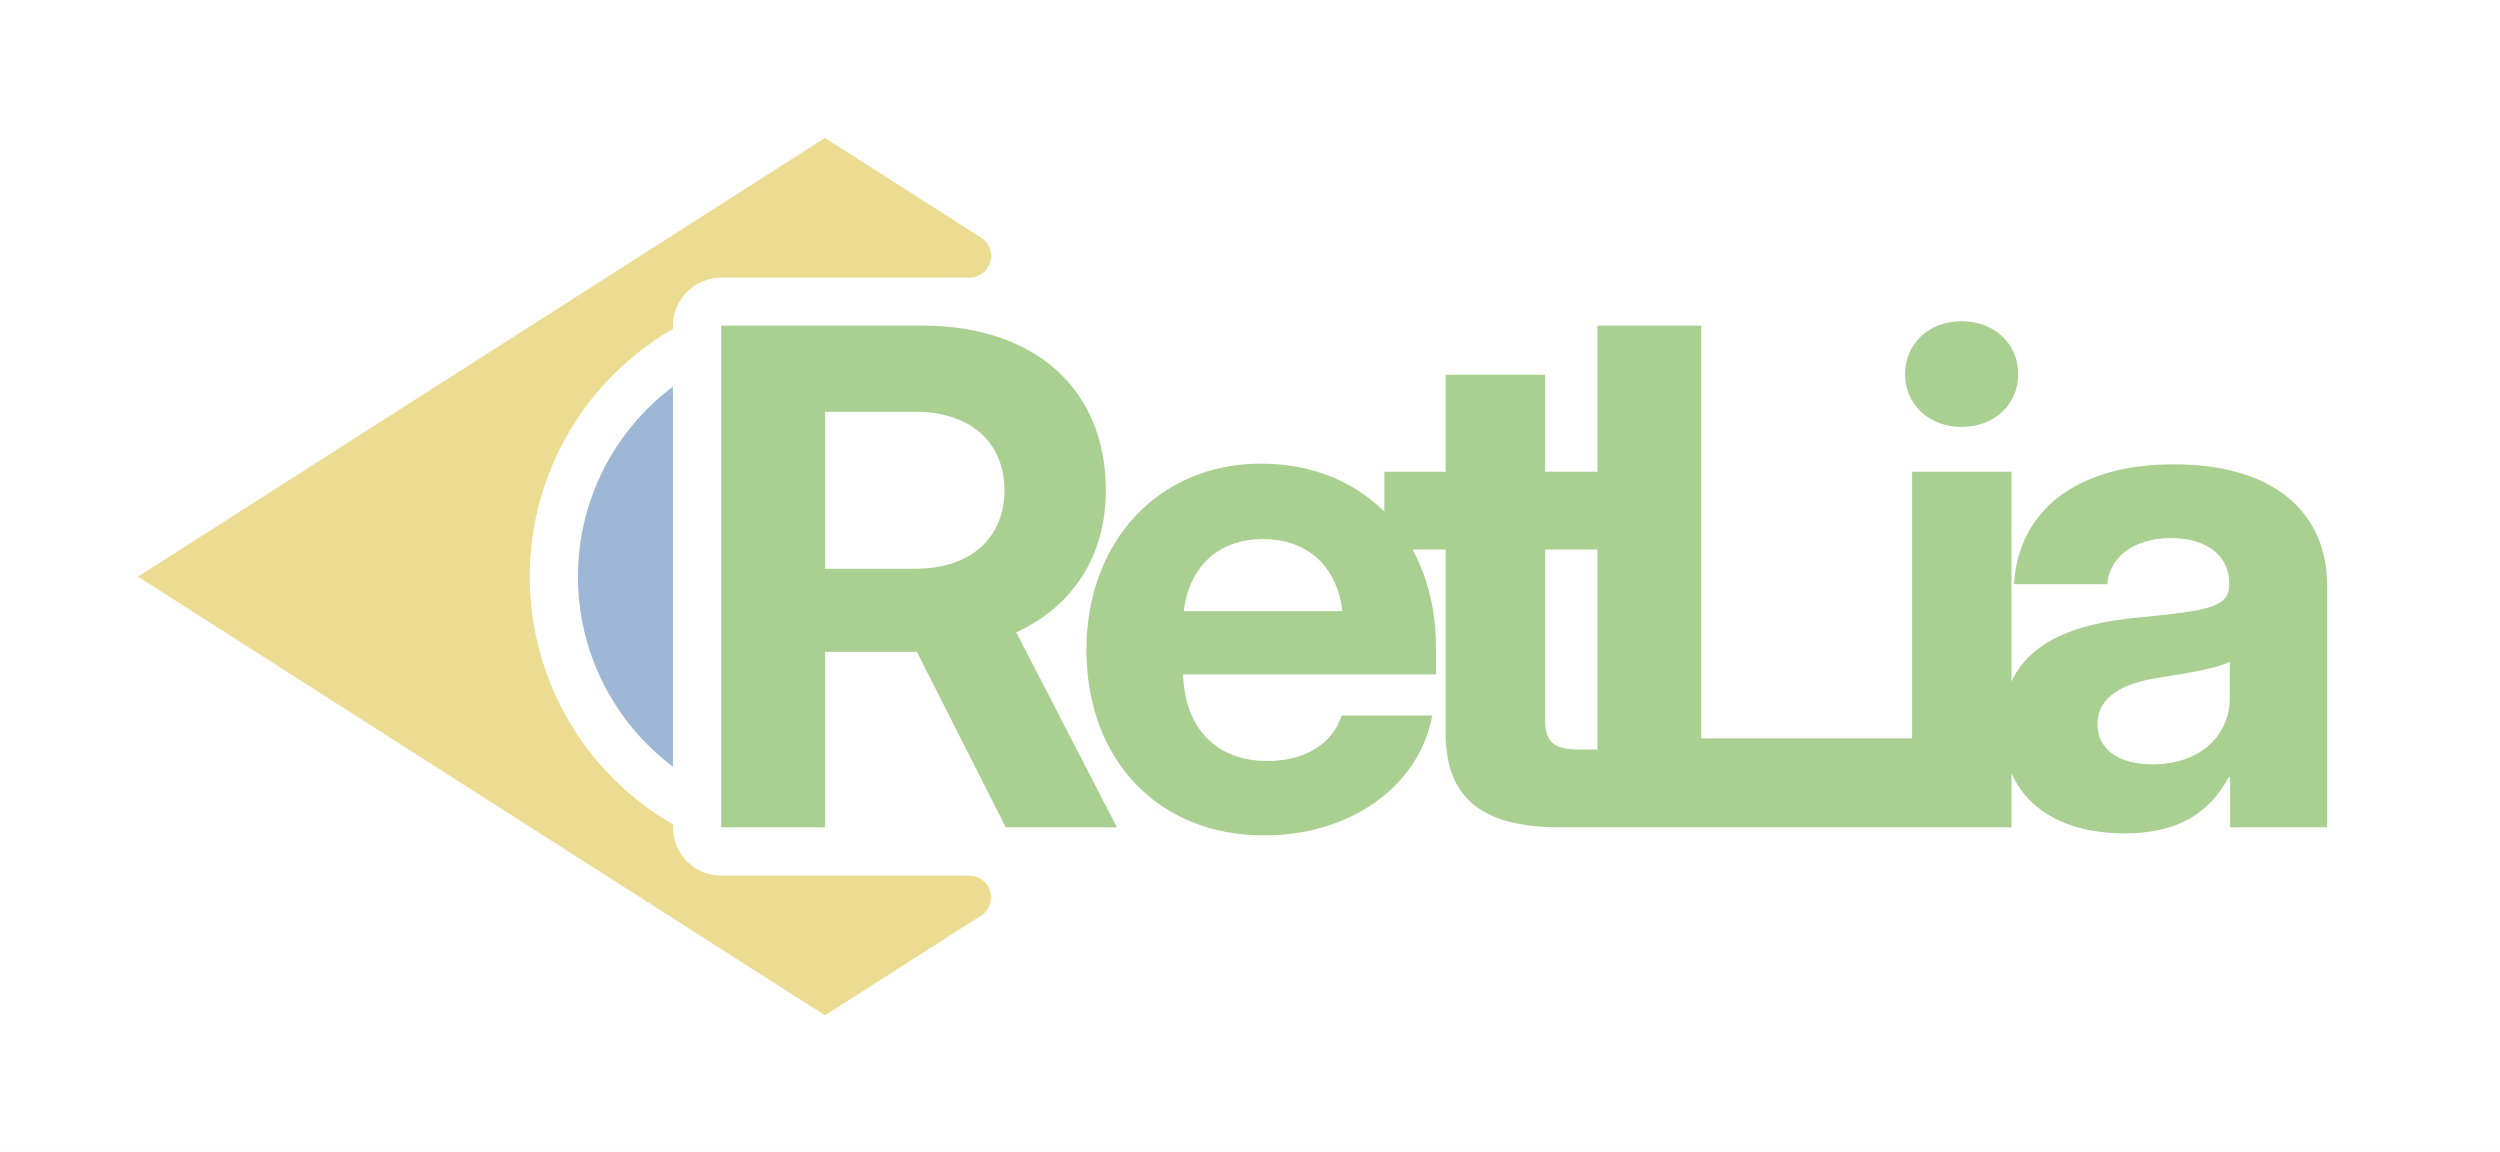
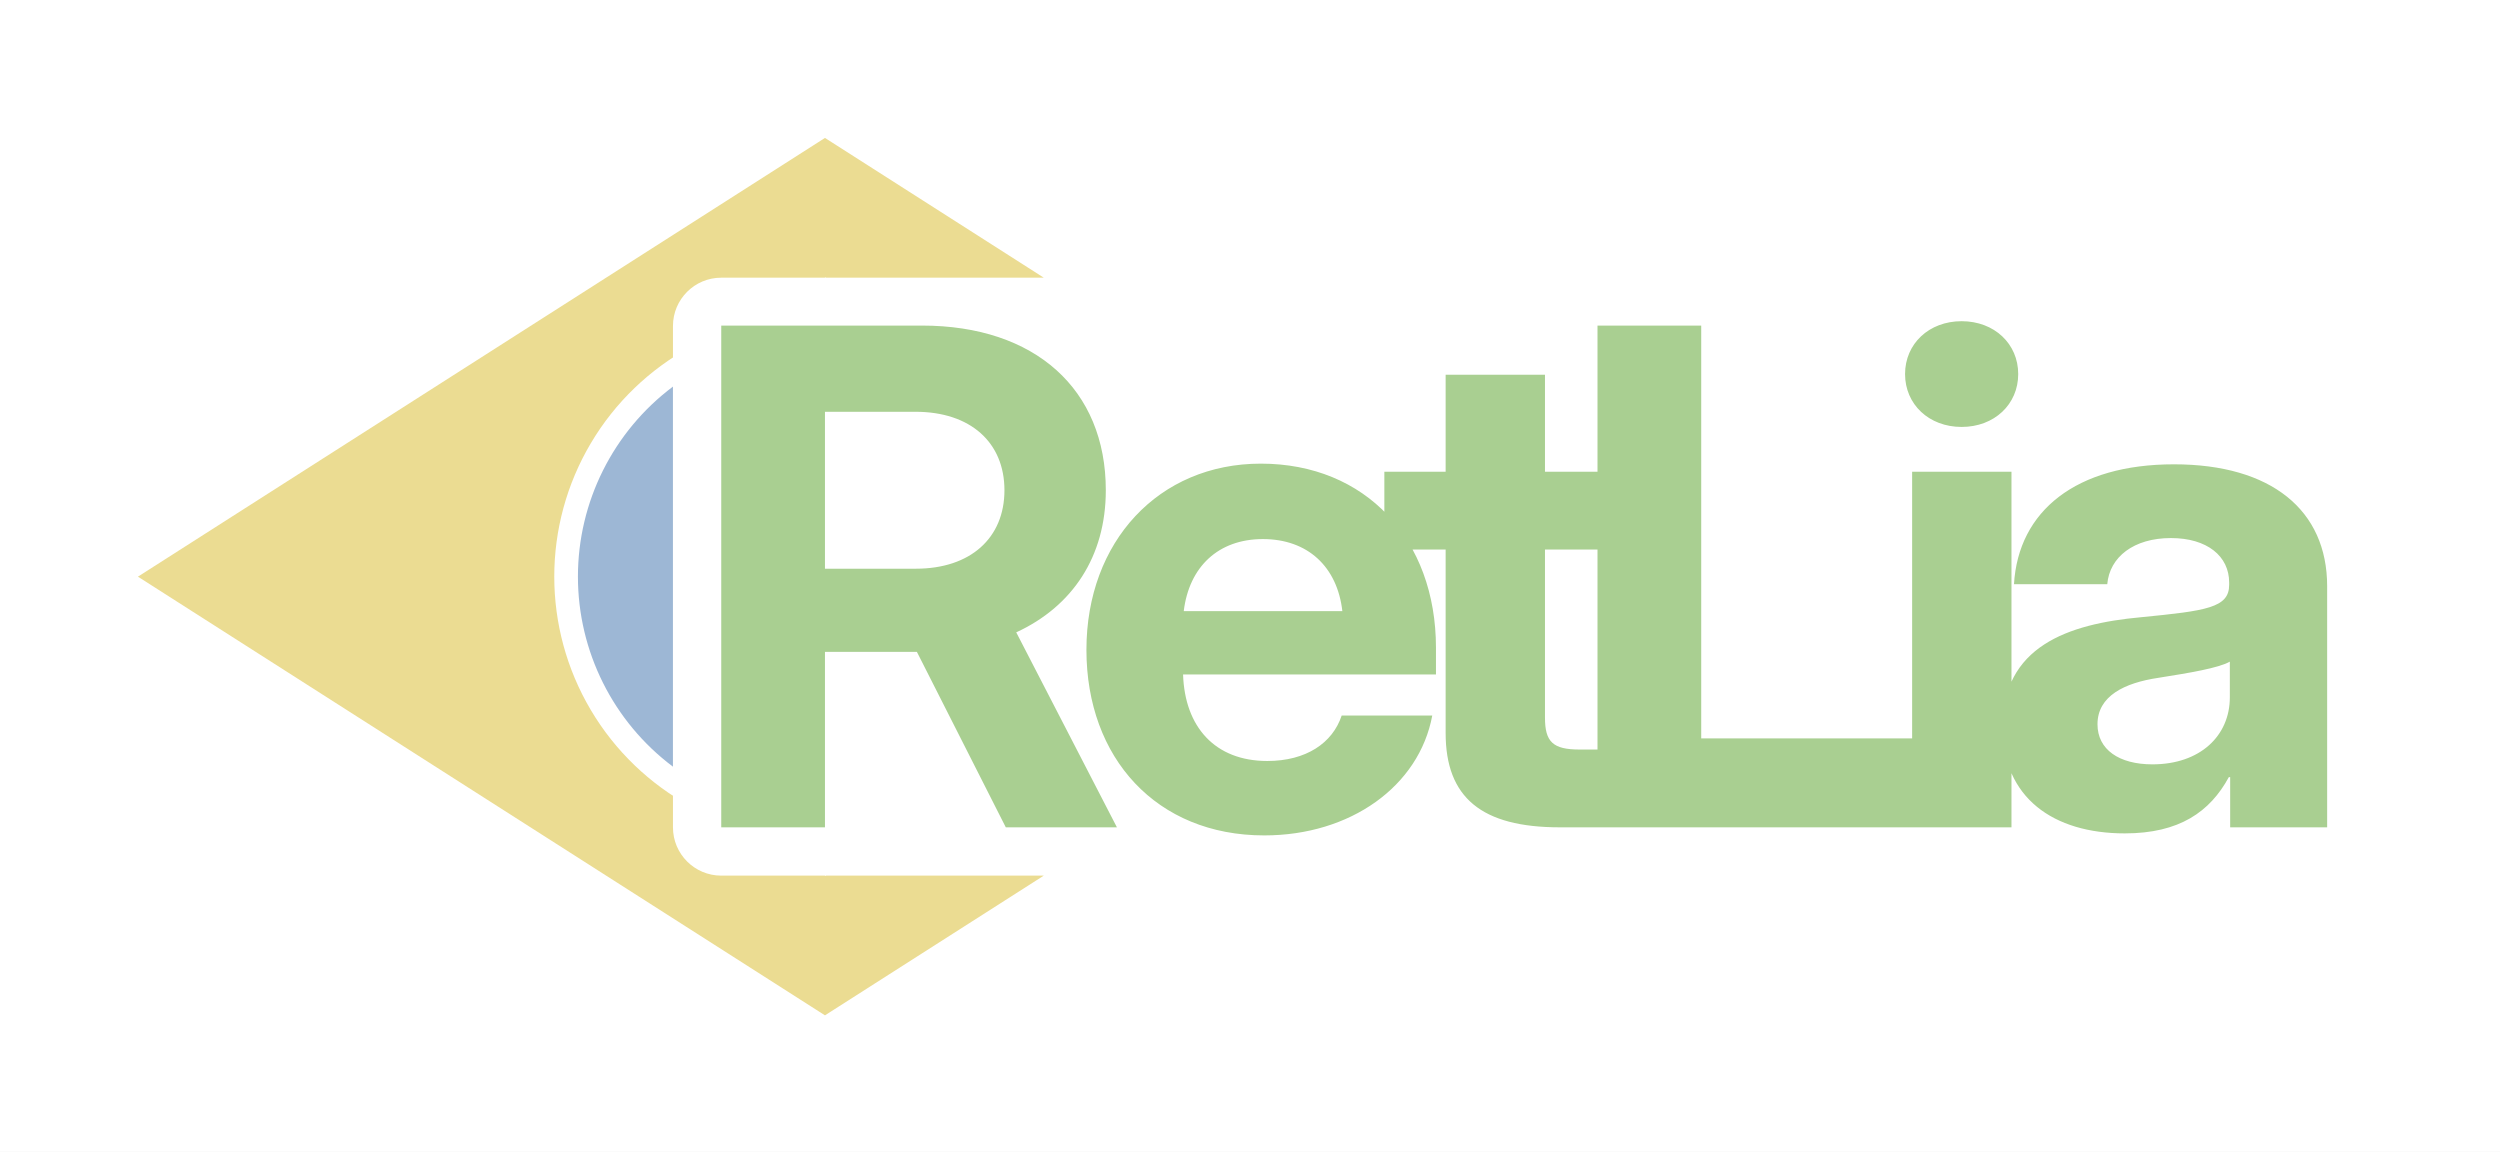
<svg xmlns="http://www.w3.org/2000/svg" width="725" height="334" viewBox="0 0 725 334">
  <rect width="100%" height="100%" fill="#fff" />
-   <path d="M239.24 40.00L284.52 68.92A6.30 6.30 0 0 1 281.13 80.53L239.24 80.53L239.24 84.38A82.89 82.89 0 1 0 239.24 250.07L239.24 253.93L281.13 253.93A6.30 6.30 0 0 1 284.52 265.53L239.24 294.45L40.00 167.23Z" fill="#EBDC92" />
+   <path d="M239.24 40.00L302.70 80.53L239.24 80.53L239.24 91.38A75.89 75.89 0 1 0 239.24 243.07L239.24 253.93L302.70 253.93L239.24 294.45L40.00 167.23Z" fill="#EBDC92" />
  <path d="M195.16 112.11A68.89 68.89 0 0 0 195.16 222.34Z" fill="#9DB7D5" />
  <path d="M239.54 80.53H209.16A14.00 14.00 0 0 0 195.16 94.53V239.93A14.00 14.00 0 0 0 209.16 253.93H239.54Z" fill="#fff" />
  <path d="M209.161 239.925H239.239V189.046H265.606C265.704 189.046 265.802 189.046 265.899 189.046L291.681 239.925H323.907L294.708 183.382C311.016 175.863 320.684 161.409 320.684 142.171C320.684 112.874 300.177 94.417 267.364 94.417H209.161ZM239.239 164.925V119.417H265.509C281.427 119.417 291.29 128.304 291.29 142.171C291.29 156.038 281.427 164.925 265.606 164.925ZM366.626 242.269C391.626 242.269 411.548 228.011 415.356 207.503H389.087C386.45 215.511 378.735 220.687 367.505 220.687C352.368 220.687 343.579 210.823 343.091 195.589H416.431V187.874C416.431 156.429 396.02 134.456 365.649 134.456C336.059 134.456 315.063 157.015 315.063 188.46C315.063 219.808 335.376 242.269 366.626 242.269ZM343.286 177.23C344.849 164.339 353.345 156.331 366.235 156.331C379.224 156.331 387.817 164.339 389.282 177.23ZM469.138 136.8H448.044V108.675H419.235V136.8H401.462V159.359H419.235V212.581C419.235 231.331 429.684 239.925 452.341 239.925H469.138V217.366H458.102C450.29 217.366 448.044 215.12 448.044 208.089V159.359H469.138ZM463.274 239.925H559.466V214.144H493.352V94.417H463.274ZM554.519 239.925H583.327V136.8H554.519ZM568.874 123.812C578.347 123.812 585.281 117.269 585.281 108.48C585.281 99.691 578.347 93.148 568.874 93.148C559.402 93.148 552.468 99.691 552.468 108.48C552.468 117.269 559.402 123.812 568.874 123.812ZM616.183 241.683C632.003 241.683 640.89 235.433 646.359 225.374H646.749V239.925H674.874V170.003C674.874 147.933 658.663 134.652 630.441 134.652C602.12 134.652 585.324 148.128 584.054 169.417H611.105C611.788 161.507 618.82 156.038 629.562 156.038C640.109 156.038 646.456 161.312 646.456 168.929V169.613C646.456 176.253 639.816 177.132 620.968 178.988C599.484 180.941 580.734 187.581 580.734 210.823C580.734 231.429 595.577 241.683 616.183 241.683ZM624.191 221.663C614.523 221.663 608.273 217.366 608.273 210.042C608.273 201.839 616.085 198.03 625.949 196.566C635.226 195.101 643.331 193.734 646.652 191.878V202.23C646.652 213.363 638.058 221.663 624.191 221.663Z" fill="#A9CF91" />
</svg>
